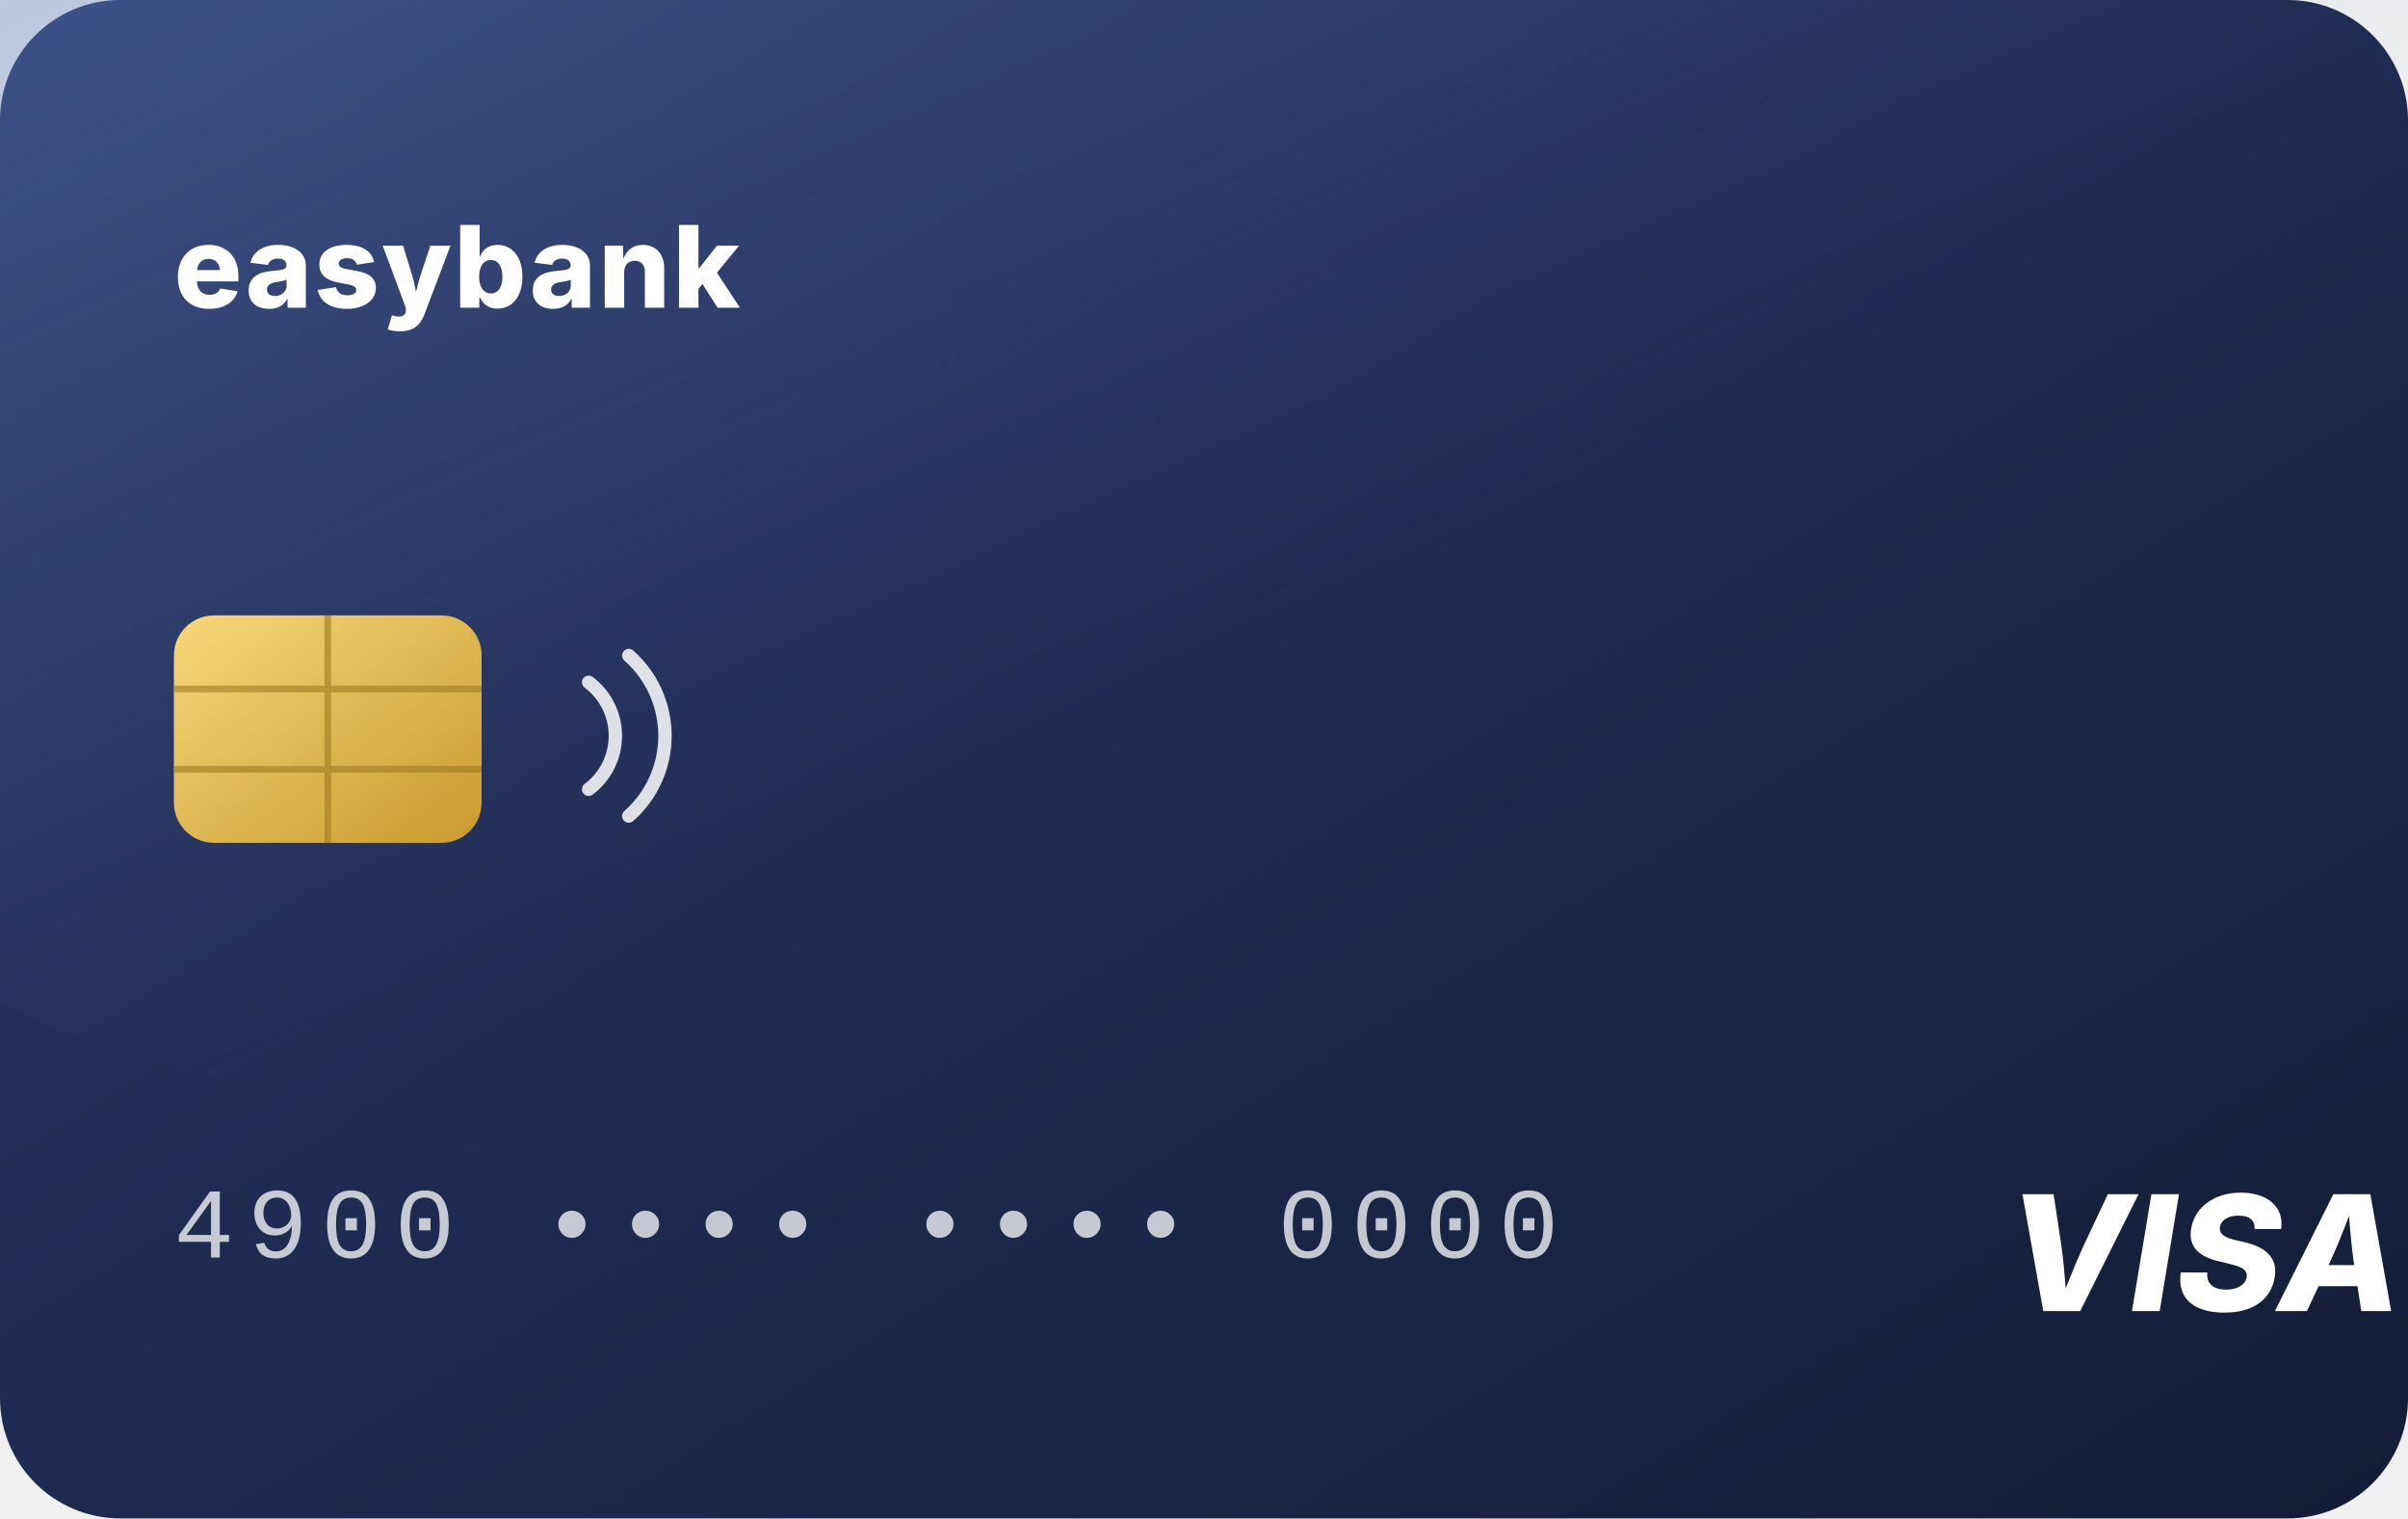
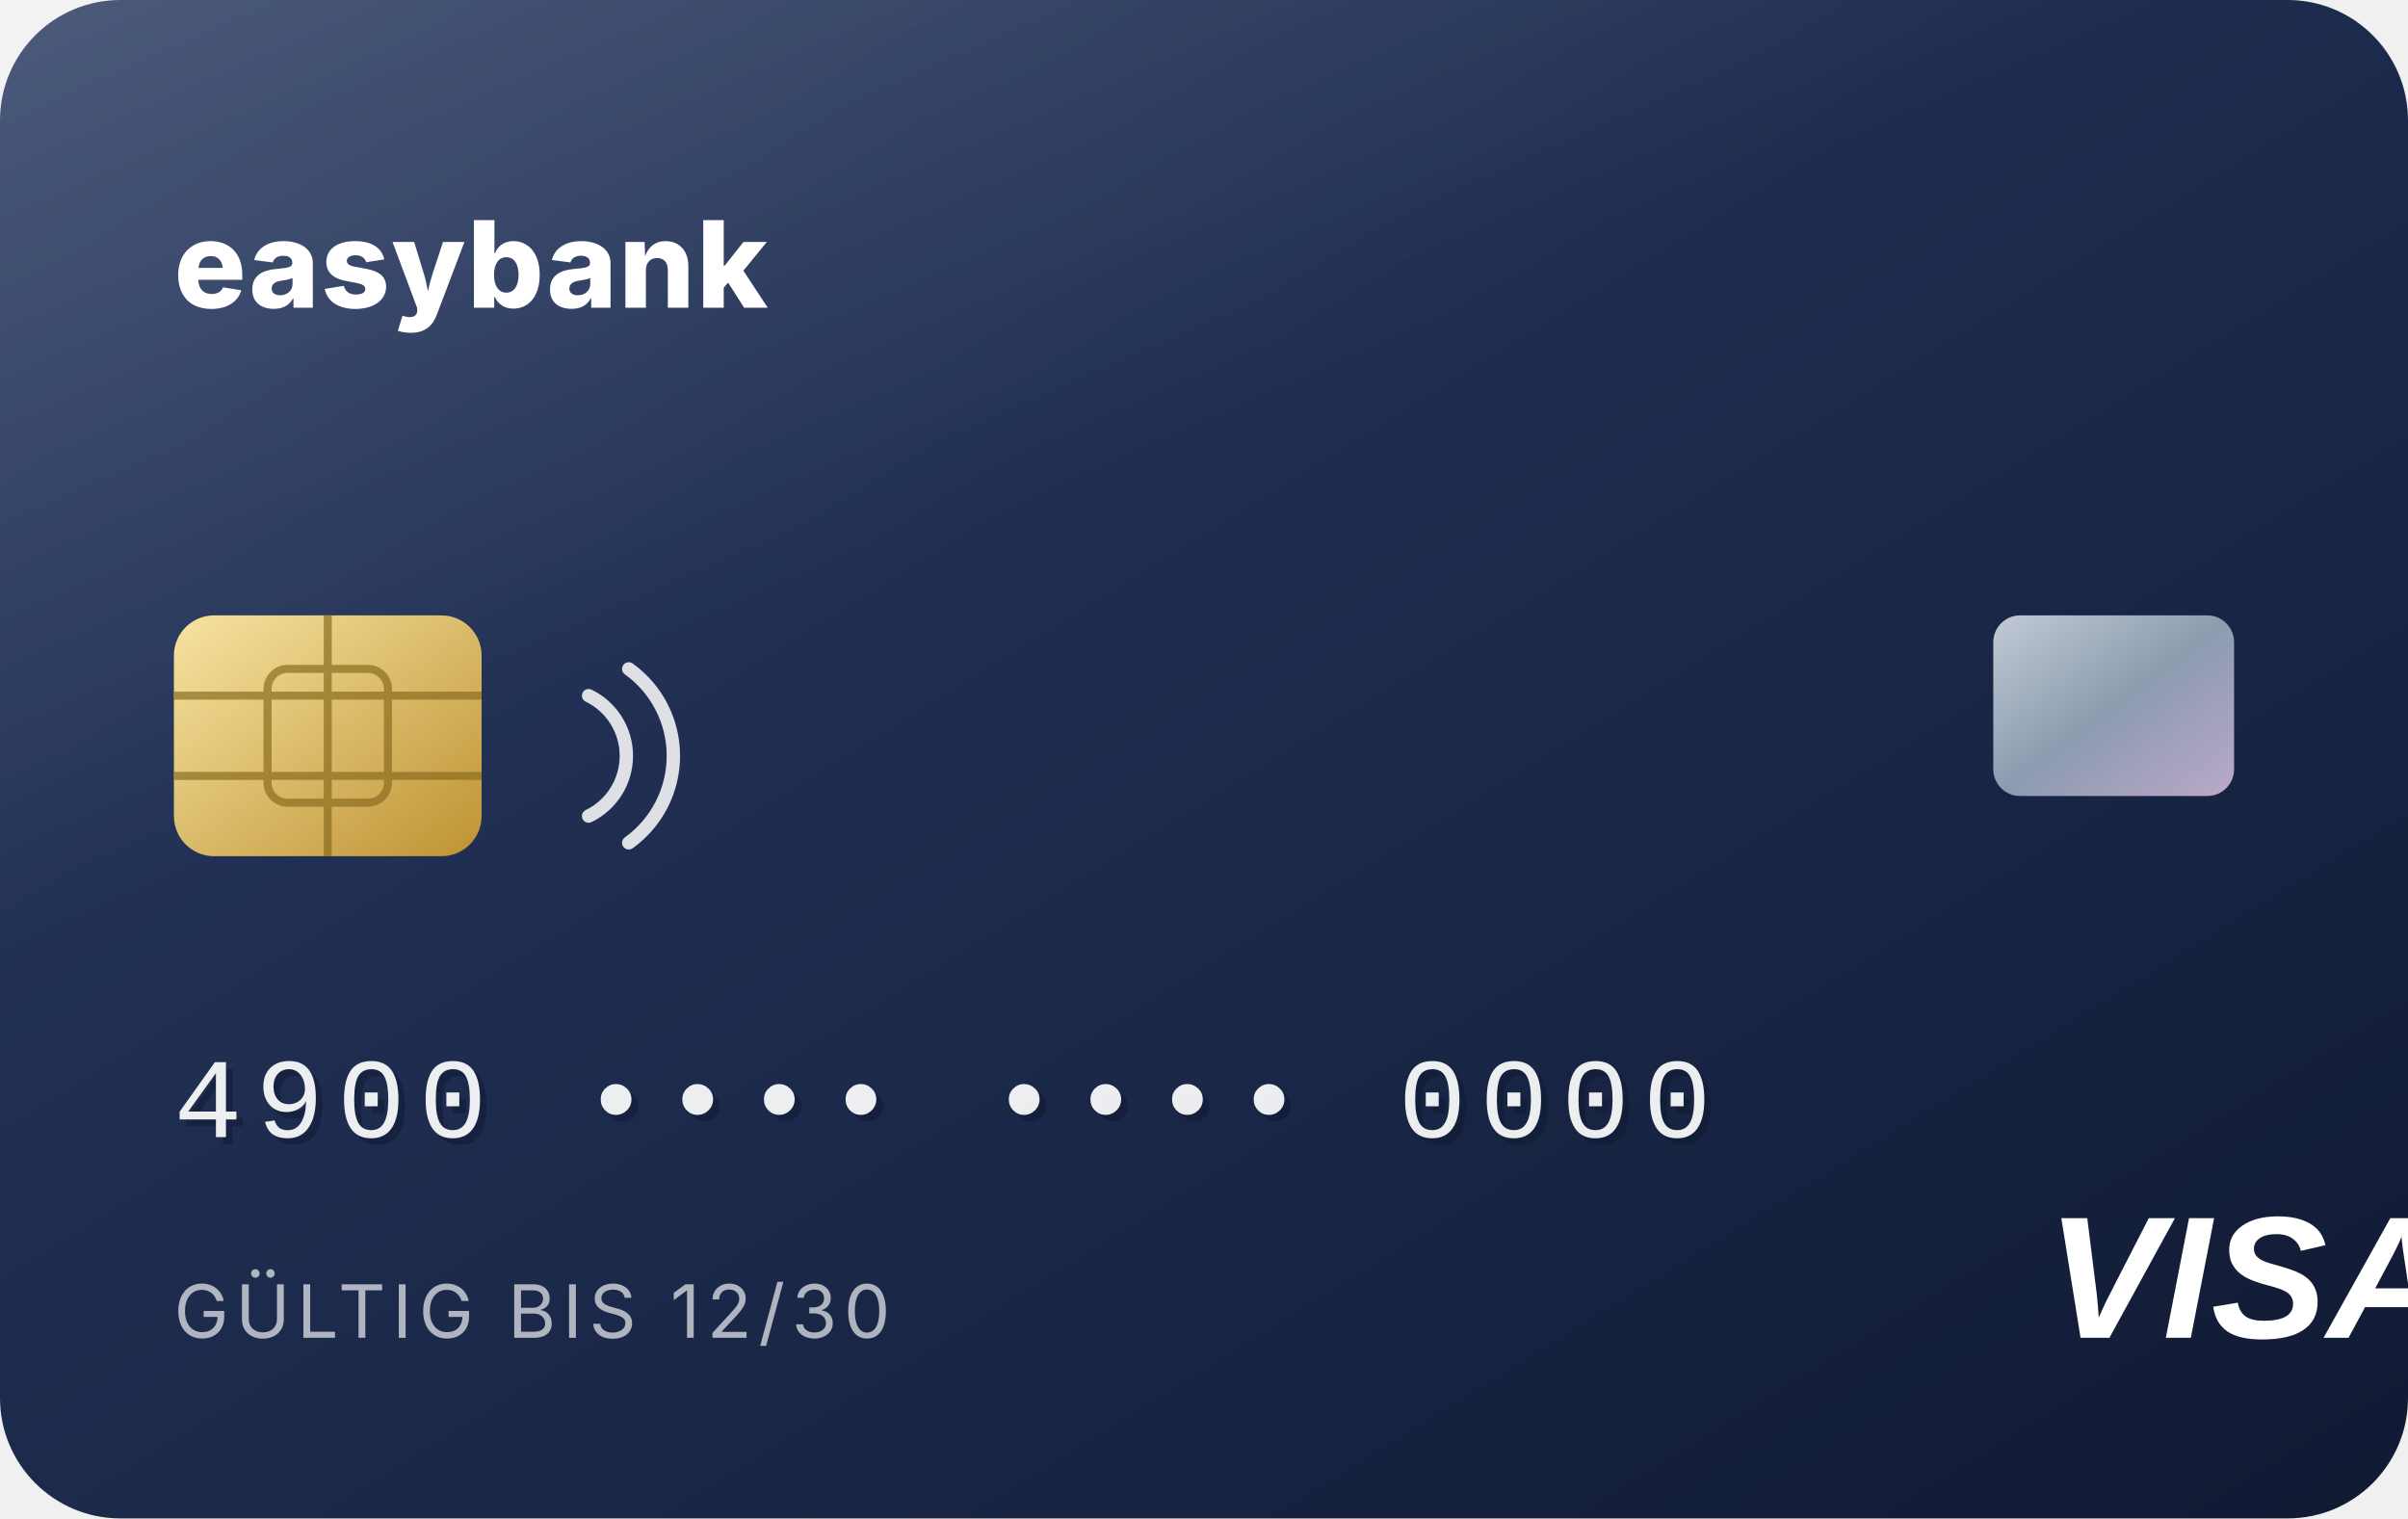
<svg xmlns="http://www.w3.org/2000/svg" viewBox="0 0 360 227" width="360" height="227" role="img" aria-label="easybank Visa Karte">
  <defs>
    <linearGradient id="ebBg" x1="0" y1="0" x2="1" y2="1">
-       <stop offset="0" stop-color="#2B3A67" />
-       <stop offset="0.5" stop-color="#1E2A4F" />
-       <stop offset="1" stop-color="#141C36" />
+       <stop offset="0" stop-color="#2A3C63" />
+       <stop offset="0.5" stop-color="#1C2A4C" />
+       <stop offset="1" stop-color="#111A33" />
    </linearGradient>
    <linearGradient id="ebSheen" x1="0" y1="0" x2="1" y2="1">
-       <stop offset="0" stop-color="#5B7CC2" stop-opacity="0.35" />
-       <stop offset="0.55" stop-color="#5B7CC2" stop-opacity="0" />
+       <stop offset="0" stop-color="#ffffff" stop-opacity="0.16" />
+       <stop offset="0.45" stop-color="#ffffff" stop-opacity="0" />
    </linearGradient>
-     <linearGradient id="chip3" x1="0" y1="0" x2="1" y2="1">
-       <stop offset="0" stop-color="#F7D77A" />
-       <stop offset="1" stop-color="#C99A2E" />
+     <linearGradient id="chipG" x1="0" y1="0" x2="1" y2="1">
+       <stop offset="0" stop-color="#F7E3A1" />
+       <stop offset="1" stop-color="#BE9333" />
+     </linearGradient>
+     <linearGradient id="holo" x1="0" y1="0" x2="1" y2="1">
+       <stop offset="0" stop-color="#dfe6ee" />
+       <stop offset="0.5" stop-color="#9fb0c2" />
+       <stop offset="1" stop-color="#d7c0e0" />
    </linearGradient>
  </defs>
  <rect width="360" height="227" rx="18" fill="url(#ebBg)" />
-   <path d="M0 0 H360 V125 C250 75 110 205 0 150 Z" fill="url(#ebSheen)" />
-   <text x="26" y="46" font-family="Inter, Arial, sans-serif" font-size="17" font-weight="800" letter-spacing="0.3" fill="#FFFFFF">easybank</text>
-   <rect x="26" y="92" width="46" height="34" rx="6" fill="url(#chip3)" />
-   <path d="M26 103 H72 M26 115 H72 M49 92 V126" stroke="#9c7a22" stroke-width="1" opacity="0.6" />
-   <g transform="translate(86,96)" fill="none" stroke="#FFFFFF" stroke-width="2" stroke-linecap="round" opacity="0.85">
-     <path d="M2 6 A10 10 0 0 1 2 22" />
-     <path d="M8 2 A16 16 0 0 1 8 26" />
+   <path d="M0 0 H360 V118 C250 72 120 196 0 150 Z" fill="url(#ebSheen)" />
+   <text x="26" y="46" font-family="Inter, Arial, sans-serif" font-size="18" font-weight="800" letter-spacing="0.2" fill="#FFFFFF">easybank</text>
+   <rect x="26" y="92" width="46" height="36" rx="6" fill="url(#chipG)" />
+   <g stroke="#8a6c1f" stroke-width="1.2" opacity="0.7" fill="none">
+     <line x1="26" y1="104" x2="72" y2="104" />
+     <line x1="26" y1="116" x2="72" y2="116" />
+     <line x1="49" y1="92" x2="49" y2="128" />
+     <rect x="40" y="100" width="18" height="20" rx="3" />
  </g>
-   <text x="26" y="188" font-family="'Courier New', monospace" font-size="15" letter-spacing="2" fill="#FFFFFF" opacity="0.75">4900  ••••  ••••  0000</text>
-   <text x="300" y="196" font-family="Inter, Arial, sans-serif" font-size="24" font-style="italic" font-weight="800" fill="#FFFFFF">VISA</text>
+   <g transform="translate(86,98)" fill="none" stroke="#FFFFFF" stroke-width="2" stroke-linecap="round" opacity="0.85">
+     <path d="M2 6 A10 10 0 0 1 2 24" />
+     <path d="M8 2 A16 16 0 0 1 8 28" />
+   </g>
+   <rect x="298" y="92" width="36" height="27" rx="4" fill="url(#holo)" opacity="0.85" />
+   <text x="27" y="171" font-family="'Courier New', monospace" font-size="17" letter-spacing="2" fill="#0d1730" opacity="0.5">4900  ••••  ••••  0000</text>
+   <text x="26" y="170" font-family="'Courier New', monospace" font-size="17" letter-spacing="2" fill="#FFFFFF" opacity="0.92">4900  ••••  ••••  0000</text>
+   <text x="26" y="200" font-family="Inter, Arial, sans-serif" font-size="11" letter-spacing="1" fill="#FFFFFF" opacity="0.65">GÜLTIG BIS 12/30</text>
+   <text x="306" y="200" font-family="Arial, sans-serif" font-size="26" font-style="italic" font-weight="800" fill="#FFFFFF">VISA</text>
</svg>
